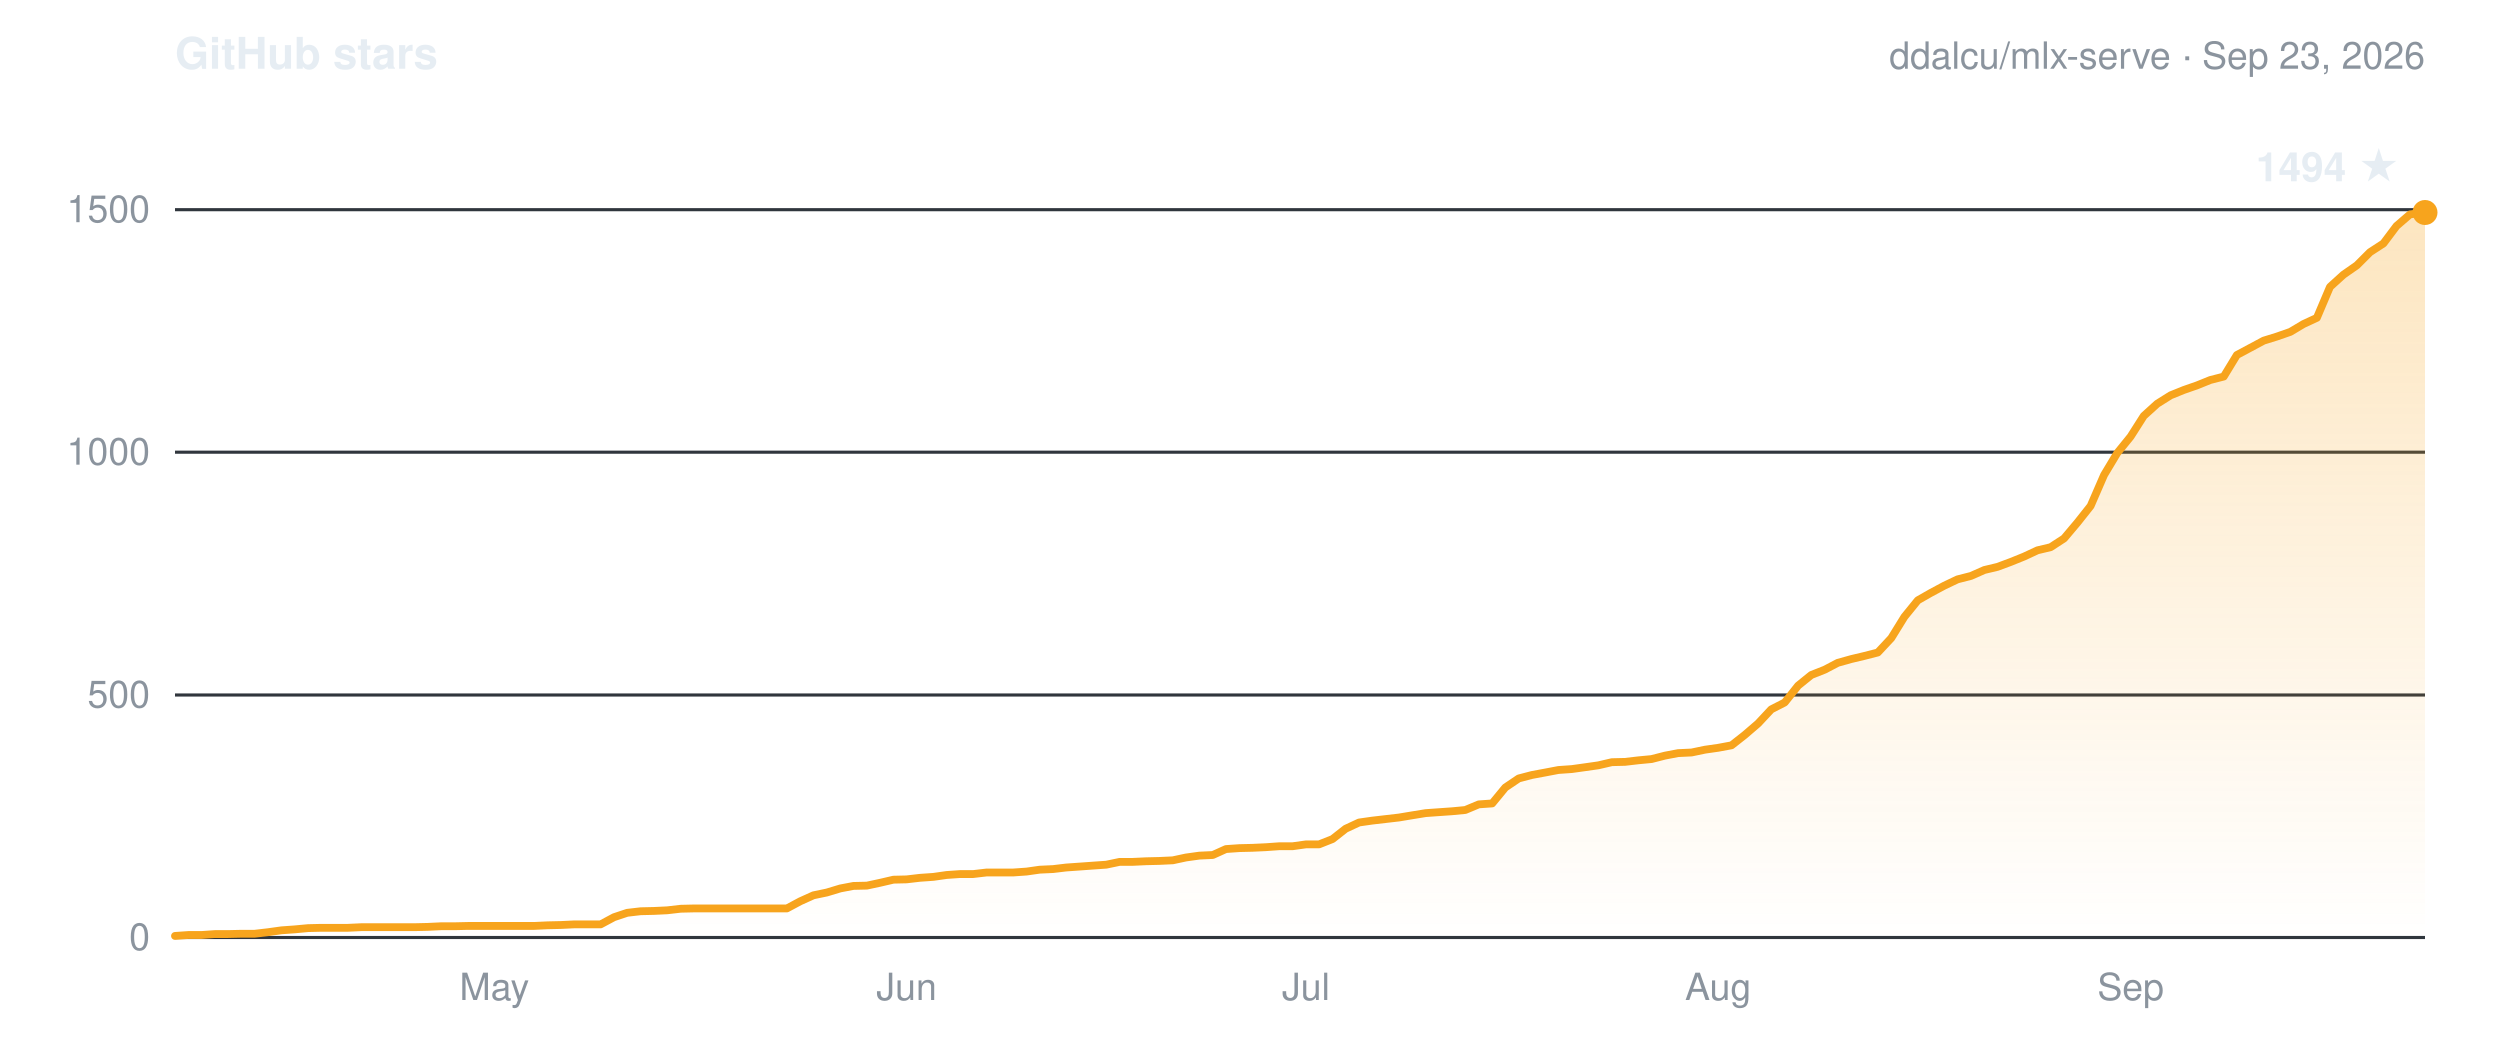
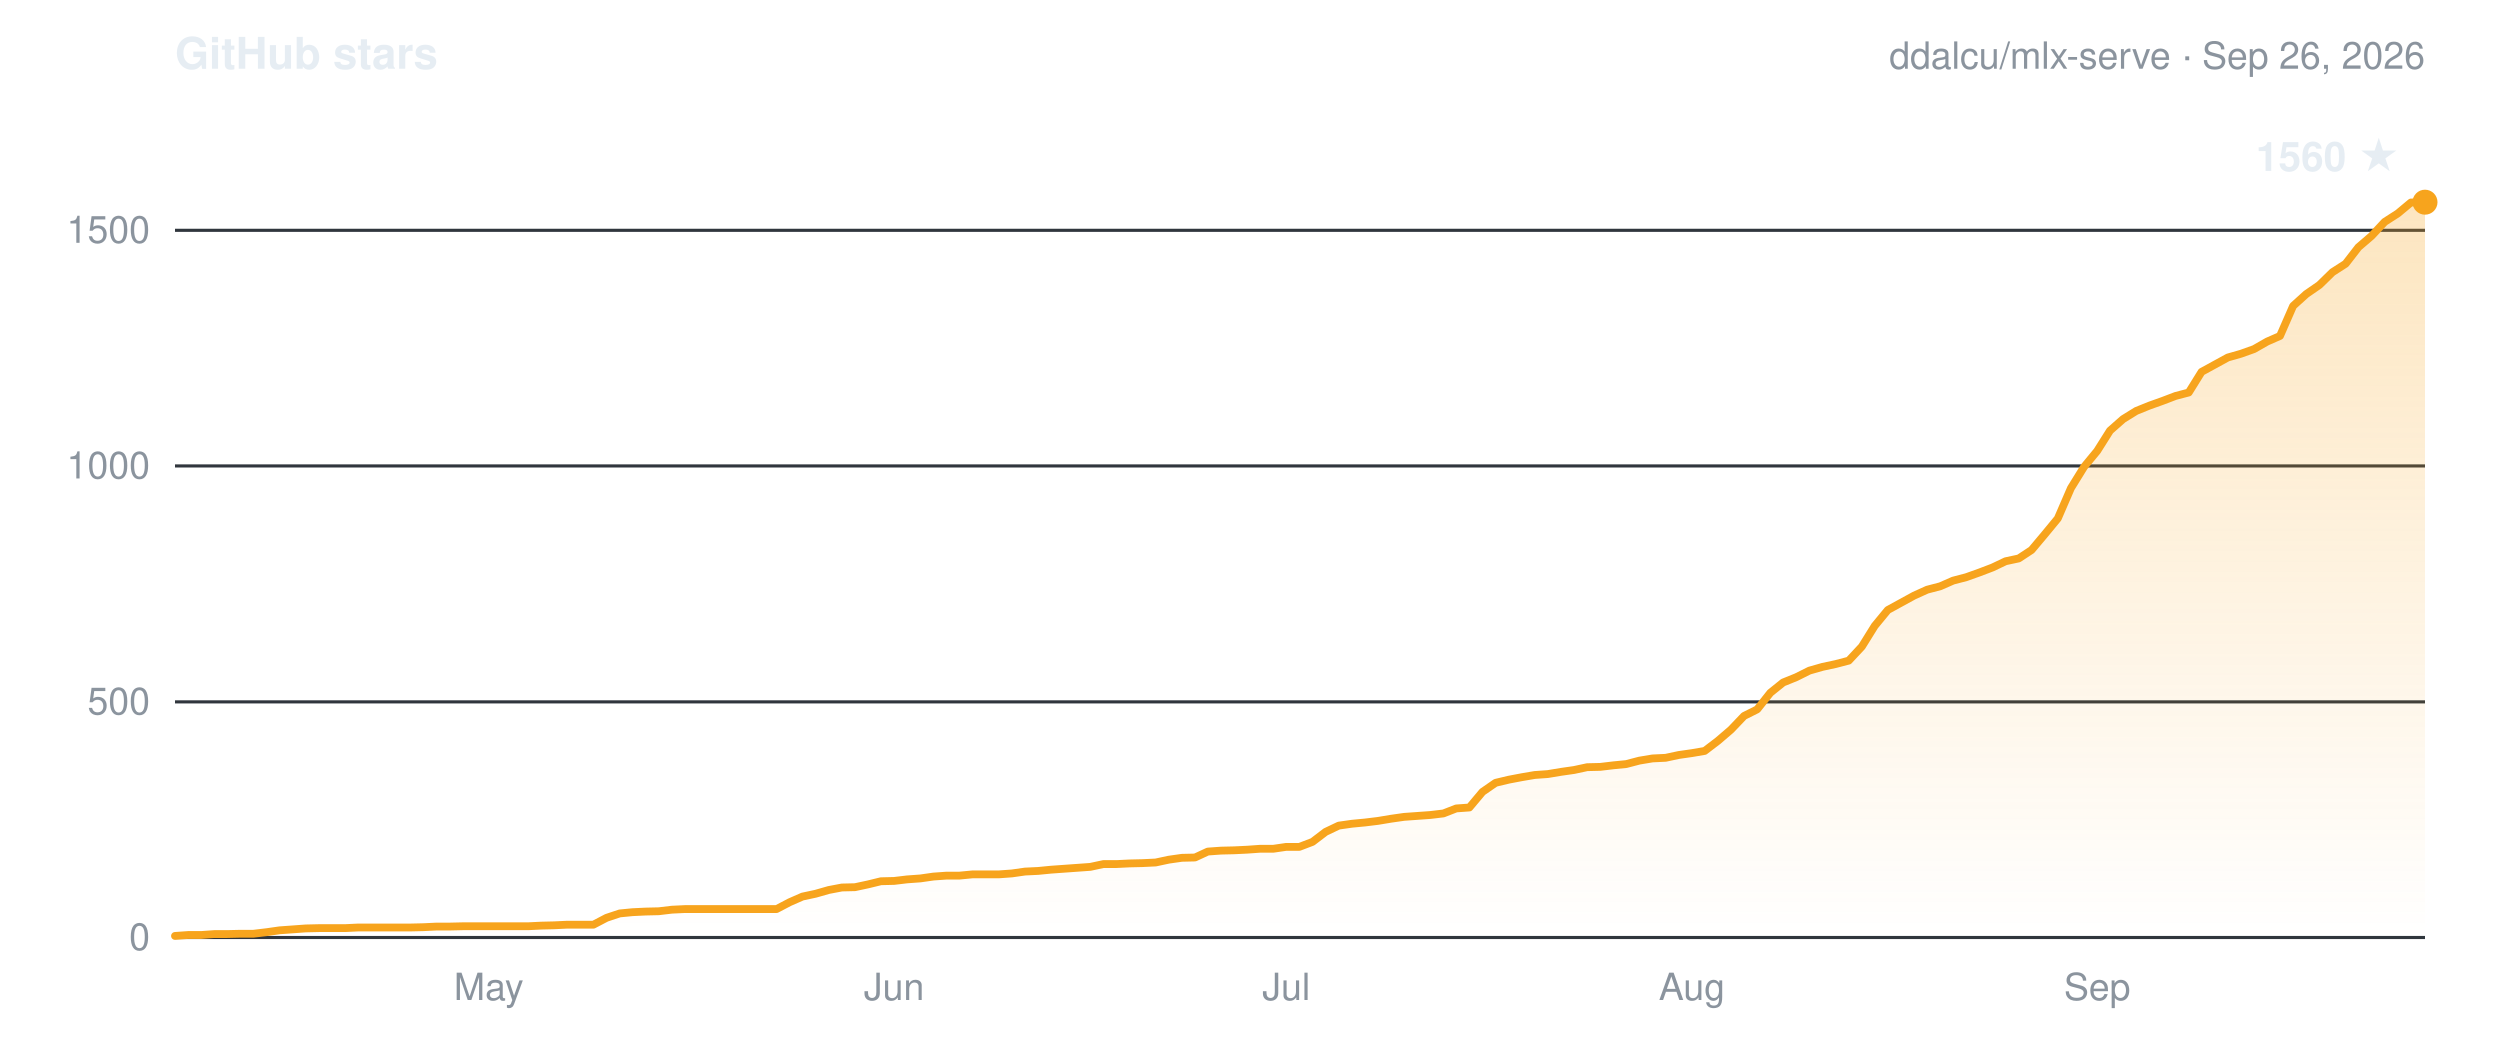
<svg xmlns="http://www.w3.org/2000/svg" viewBox="0 0 800 340" font-family="-apple-system,'Segoe UI',Helvetica,Arial,sans-serif">
  <defs>
    <linearGradient id="g" x1="0" y1="0" x2="0" y2="1">
      <stop offset="0" stop-color="#f7a41d" stop-opacity="0.28" />
      <stop offset="1" stop-color="#f7a41d" stop-opacity="0" />
    </linearGradient>
  </defs>
  <text x="56" y="22" font-size="14" font-weight="600" fill="#e6edf3">GitHub stars</text>
-   <text x="776" y="22" font-size="12" text-anchor="end" fill="#8b949e">ddalcu/mlx-serve · Sep 23, 2026</text>
+   <text x="776" y="22" font-size="12" text-anchor="end" fill="#8b949e">ddalcu/mlx-serve · Sep 26, 2026</text>
  <line x1="56" y1="300.0" x2="776" y2="300.0" stroke="#30363d" stroke-width="1" />
  <text x="48" y="304.0" font-size="12" text-anchor="end" fill="#8b949e">0</text>
-   <line x1="56" y1="222.4" x2="776" y2="222.4" stroke="#30363d" stroke-width="1" />
-   <text x="48" y="226.4" font-size="12" text-anchor="end" fill="#8b949e">500</text>
-   <line x1="56" y1="144.7" x2="776" y2="144.7" stroke="#30363d" stroke-width="1" />
-   <text x="48" y="148.7" font-size="12" text-anchor="end" fill="#8b949e">1000</text>
-   <line x1="56" y1="67.1" x2="776" y2="67.1" stroke="#30363d" stroke-width="1" />
-   <text x="48" y="71.1" font-size="12" text-anchor="end" fill="#8b949e">1500</text>
-   <text x="158.2" y="320" font-size="12" text-anchor="middle" fill="#8b949e">May</text>
-   <text x="290.1" y="320" font-size="12" text-anchor="middle" fill="#8b949e">Jun</text>
-   <text x="417.9" y="320" font-size="12" text-anchor="middle" fill="#8b949e">Jul</text>
-   <text x="549.8" y="320" font-size="12" text-anchor="middle" fill="#8b949e">Aug</text>
-   <text x="681.8" y="320" font-size="12" text-anchor="middle" fill="#8b949e">Sep</text>
-   <polygon points="56,300.0 56.0,299.5 60.3,299.2 64.5,299.2 68.8,298.9 73.0,298.9 77.3,298.8 81.5,298.8 85.8,298.3 90.1,297.7 94.3,297.4 98.6,297.0 102.8,296.9 107.1,296.9 111.3,296.9 115.6,296.7 119.9,296.7 124.1,296.7 128.4,296.7 132.6,296.7 136.9,296.6 141.1,296.4 145.4,296.4 149.7,296.3 153.9,296.3 158.2,296.3 162.4,296.3 166.7,296.3 170.9,296.3 175.2,296.1 179.5,296.0 183.7,295.8 188.0,295.8 192.2,295.8 196.5,293.5 200.7,292.1 205.0,291.6 209.3,291.5 213.5,291.3 217.8,290.8 222.0,290.7 226.3,290.7 230.5,290.7 234.8,290.7 239.1,290.7 243.3,290.7 247.6,290.7 251.8,290.7 256.1,288.4 260.3,286.5 264.6,285.6 268.9,284.3 273.1,283.5 277.4,283.4 281.6,282.5 285.9,281.5 290.1,281.4 294.4,280.9 298.7,280.6 302.9,280.0 307.2,279.7 311.4,279.7 315.7,279.2 319.9,279.2 324.2,279.2 328.5,278.9 332.7,278.3 337.0,278.1 341.2,277.6 345.5,277.3 349.7,277.0 354.0,276.7 358.3,275.8 362.5,275.8 366.8,275.6 371.0,275.5 375.3,275.3 379.5,274.4 383.8,273.8 388.1,273.6 392.3,271.7 396.6,271.4 400.8,271.3 405.1,271.1 409.3,270.8 413.6,270.8 417.9,270.2 422.1,270.2 426.4,268.5 430.6,265.2 434.9,263.2 439.1,262.6 443.4,262.1 447.7,261.6 451.9,260.9 456.2,260.2 460.4,259.9 464.7,259.6 468.9,259.2 473.2,257.4 477.5,257.1 481.7,252.0 486.0,249.1 490.2,248.0 494.5,247.2 498.7,246.4 503.0,246.1 507.3,245.5 511.5,244.9 515.8,243.9 520.0,243.8 524.3,243.3 528.5,242.9 532.8,241.8 537.0,241.0 541.3,240.8 545.6,239.9 549.8,239.3 554.1,238.5 558.3,235.2 562.6,231.5 566.8,227.0 571.1,224.8 575.4,219.4 579.6,216.0 583.9,214.3 588.1,212.1 592.4,210.9 596.6,209.9 600.9,208.8 605.2,204.2 609.4,197.4 613.7,192.1 617.9,189.7 622.2,187.4 626.4,185.4 630.7,184.3 635.0,182.4 639.2,181.4 643.5,179.8 647.7,178.1 652.0,176.1 656.2,175.1 660.5,172.3 664.8,167.2 669.0,161.9 673.3,152.0 677.5,145.0 681.8,139.7 686.0,133.1 690.3,129.2 694.6,126.5 698.8,124.8 703.1,123.3 707.3,121.6 711.6,120.5 715.8,113.6 720.1,111.3 724.4,109.0 728.6,107.7 732.9,106.2 737.1,103.7 741.4,101.7 745.6,91.8 749.9,87.9 754.2,84.9 758.4,80.7 762.7,77.9 766.9,72.3 771.2,68.6 776.0,68.0 776.0,300.0" fill="url(#g)" />
-   <polyline points="56.0,299.5 60.3,299.2 64.5,299.2 68.8,298.9 73.0,298.9 77.3,298.8 81.5,298.8 85.8,298.3 90.1,297.7 94.3,297.4 98.6,297.0 102.8,296.9 107.1,296.9 111.3,296.9 115.6,296.7 119.9,296.7 124.1,296.7 128.4,296.7 132.6,296.7 136.9,296.6 141.1,296.4 145.4,296.4 149.7,296.3 153.9,296.3 158.2,296.3 162.4,296.3 166.7,296.3 170.9,296.3 175.2,296.1 179.5,296.0 183.7,295.8 188.0,295.8 192.2,295.8 196.5,293.5 200.7,292.1 205.0,291.6 209.3,291.5 213.5,291.3 217.8,290.8 222.0,290.7 226.3,290.7 230.5,290.7 234.8,290.7 239.1,290.7 243.3,290.7 247.6,290.7 251.8,290.7 256.1,288.4 260.3,286.5 264.6,285.6 268.9,284.3 273.1,283.5 277.4,283.4 281.6,282.5 285.9,281.5 290.1,281.4 294.4,280.9 298.7,280.6 302.9,280.0 307.2,279.7 311.4,279.7 315.7,279.2 319.9,279.2 324.2,279.2 328.5,278.9 332.7,278.3 337.0,278.1 341.2,277.6 345.5,277.3 349.7,277.0 354.0,276.7 358.3,275.8 362.5,275.8 366.8,275.6 371.0,275.5 375.3,275.3 379.5,274.4 383.8,273.8 388.1,273.6 392.3,271.7 396.6,271.4 400.8,271.3 405.1,271.1 409.3,270.8 413.6,270.8 417.9,270.2 422.1,270.2 426.4,268.5 430.6,265.2 434.9,263.2 439.1,262.6 443.4,262.1 447.7,261.6 451.9,260.9 456.2,260.2 460.4,259.9 464.7,259.6 468.9,259.2 473.2,257.4 477.5,257.1 481.7,252.0 486.0,249.1 490.2,248.0 494.5,247.2 498.7,246.4 503.0,246.1 507.3,245.5 511.5,244.9 515.8,243.9 520.0,243.8 524.3,243.3 528.5,242.9 532.8,241.8 537.0,241.0 541.3,240.8 545.6,239.9 549.8,239.3 554.1,238.5 558.3,235.2 562.6,231.5 566.8,227.0 571.1,224.8 575.4,219.4 579.6,216.0 583.9,214.3 588.1,212.1 592.4,210.9 596.6,209.9 600.9,208.8 605.2,204.2 609.4,197.4 613.7,192.1 617.9,189.7 622.2,187.4 626.4,185.4 630.7,184.3 635.0,182.4 639.2,181.4 643.5,179.8 647.7,178.1 652.0,176.1 656.2,175.1 660.5,172.3 664.8,167.2 669.0,161.9 673.3,152.0 677.5,145.0 681.8,139.7 686.0,133.1 690.3,129.2 694.6,126.5 698.8,124.8 703.1,123.3 707.3,121.6 711.6,120.5 715.8,113.6 720.1,111.3 724.4,109.0 728.6,107.7 732.9,106.2 737.1,103.7 741.4,101.7 745.6,91.8 749.9,87.9 754.2,84.9 758.4,80.7 762.7,77.9 766.9,72.3 771.2,68.6 776.0,68.0" fill="none" stroke="#f7a41d" stroke-width="2.5" stroke-linejoin="round" stroke-linecap="round" />
-   <circle cx="776.0" cy="68.0" r="4" fill="#f7a41d" />
-   <text x="768.0" y="58.0" font-size="13" font-weight="600" text-anchor="end" fill="#e6edf3">1494 ★</text>
+   <line x1="56" y1="224.6" x2="776" y2="224.6" stroke="#30363d" stroke-width="1" />
+   <text x="48" y="228.6" font-size="12" text-anchor="end" fill="#8b949e">500</text>
+   <line x1="56" y1="149.1" x2="776" y2="149.1" stroke="#30363d" stroke-width="1" />
+   <text x="48" y="153.1" font-size="12" text-anchor="end" fill="#8b949e">1000</text>
+   <line x1="56" y1="73.7" x2="776" y2="73.7" stroke="#30363d" stroke-width="1" />
+   <text x="48" y="77.7" font-size="12" text-anchor="end" fill="#8b949e">1500</text>
+   <text x="156.4" y="320" font-size="12" text-anchor="middle" fill="#8b949e">May</text>
+   <text x="286.1" y="320" font-size="12" text-anchor="middle" fill="#8b949e">Jun</text>
+   <text x="411.6" y="320" font-size="12" text-anchor="middle" fill="#8b949e">Jul</text>
+   <text x="541.4" y="320" font-size="12" text-anchor="middle" fill="#8b949e">Aug</text>
+   <text x="671.1" y="320" font-size="12" text-anchor="middle" fill="#8b949e">Sep</text>
+   <polygon points="56,300.0 56.0,299.5 60.2,299.2 64.4,299.2 68.6,298.9 72.7,298.9 76.9,298.8 81.1,298.8 85.3,298.3 89.5,297.7 93.7,297.4 97.8,297.1 102.0,297.0 106.2,297.0 110.4,297.0 114.6,296.8 118.8,296.8 122.9,296.8 127.1,296.8 131.3,296.8 135.5,296.7 139.7,296.5 143.9,296.5 148.1,296.4 152.2,296.4 156.4,296.4 160.6,296.4 164.8,296.4 169.0,296.4 173.2,296.2 177.3,296.1 181.5,295.9 185.7,295.9 189.9,295.9 194.1,293.7 198.3,292.3 202.4,291.9 206.6,291.7 210.8,291.6 215.0,291.1 219.2,290.9 223.4,290.9 227.5,290.9 231.7,290.9 235.9,290.9 240.1,290.9 244.3,290.9 248.5,290.9 252.7,288.7 256.8,286.9 261.0,286.0 265.2,284.8 269.4,284.0 273.6,283.9 277.8,283.0 281.9,282.0 286.1,281.9 290.3,281.4 294.5,281.1 298.7,280.5 302.9,280.2 307.0,280.2 311.2,279.8 315.4,279.8 319.6,279.8 323.8,279.5 328.0,278.9 332.2,278.7 336.3,278.3 340.5,278.0 344.7,277.7 348.9,277.4 353.1,276.5 357.3,276.5 361.4,276.3 365.6,276.2 369.8,276.0 374.0,275.1 378.2,274.5 382.4,274.4 386.5,272.5 390.7,272.2 394.9,272.1 399.1,271.9 403.3,271.6 407.5,271.6 411.6,271.0 415.8,271.0 420.0,269.4 424.2,266.2 428.4,264.2 432.6,263.6 436.8,263.2 440.9,262.7 445.1,262.0 449.3,261.4 453.5,261.1 457.7,260.8 461.9,260.3 466.0,258.7 470.2,258.4 474.4,253.4 478.6,250.5 482.8,249.5 487.0,248.7 491.1,248.0 495.3,247.7 499.5,247.0 503.7,246.4 507.9,245.5 512.1,245.4 516.3,244.9 520.4,244.5 524.6,243.4 528.8,242.7 533.0,242.5 537.2,241.6 541.4,241.0 545.5,240.3 549.7,237.1 553.9,233.5 558.1,229.1 562.3,227.0 566.5,221.7 570.6,218.4 574.8,216.7 579.0,214.6 583.2,213.4 587.4,212.5 591.6,211.4 595.8,206.9 599.9,200.3 604.1,195.2 608.3,192.9 612.5,190.6 616.7,188.7 620.9,187.6 625.0,185.8 629.2,184.7 633.4,183.2 637.6,181.6 641.8,179.6 646.0,178.7 650.1,176.0 654.3,171.0 658.5,165.9 662.7,156.2 666.9,149.4 671.1,144.3 675.2,137.8 679.4,134.1 683.6,131.5 687.8,129.8 692.0,128.3 696.2,126.7 700.4,125.6 704.5,119.0 708.7,116.7 712.9,114.4 717.1,113.2 721.3,111.7 725.5,109.3 729.6,107.5 733.8,97.9 738.0,94.1 742.2,91.2 746.4,87.1 750.6,84.4 754.7,79.1 758.9,75.5 763.1,71.0 767.3,68.3 771.5,64.8 776.0,64.7 776.0,300.0" fill="url(#g)" />
+   <polyline points="56.0,299.5 60.2,299.2 64.4,299.2 68.6,298.9 72.7,298.9 76.9,298.8 81.1,298.8 85.3,298.3 89.5,297.7 93.7,297.4 97.8,297.1 102.0,297.0 106.2,297.0 110.4,297.0 114.6,296.8 118.8,296.8 122.9,296.8 127.1,296.8 131.3,296.8 135.5,296.7 139.7,296.5 143.9,296.5 148.1,296.4 152.2,296.4 156.4,296.4 160.6,296.4 164.8,296.4 169.0,296.4 173.2,296.2 177.3,296.1 181.5,295.9 185.7,295.9 189.9,295.9 194.1,293.7 198.3,292.3 202.4,291.9 206.6,291.7 210.8,291.6 215.0,291.1 219.2,290.9 223.4,290.9 227.5,290.9 231.7,290.9 235.9,290.9 240.1,290.9 244.3,290.9 248.5,290.9 252.7,288.7 256.8,286.9 261.0,286.0 265.2,284.8 269.4,284.0 273.6,283.9 277.8,283.0 281.9,282.0 286.1,281.9 290.3,281.4 294.5,281.1 298.7,280.5 302.9,280.2 307.0,280.2 311.2,279.8 315.4,279.8 319.6,279.8 323.8,279.5 328.0,278.9 332.2,278.7 336.3,278.3 340.5,278.0 344.7,277.7 348.9,277.4 353.1,276.5 357.3,276.5 361.4,276.3 365.6,276.2 369.8,276.0 374.0,275.1 378.2,274.5 382.4,274.4 386.5,272.5 390.7,272.2 394.9,272.1 399.1,271.9 403.3,271.6 407.5,271.6 411.6,271.0 415.8,271.0 420.0,269.4 424.2,266.2 428.4,264.2 432.6,263.6 436.8,263.2 440.9,262.7 445.1,262.0 449.3,261.4 453.5,261.1 457.7,260.8 461.9,260.3 466.0,258.7 470.2,258.4 474.4,253.4 478.6,250.5 482.8,249.5 487.0,248.7 491.1,248.0 495.3,247.7 499.5,247.0 503.7,246.4 507.9,245.5 512.1,245.4 516.3,244.9 520.4,244.5 524.6,243.4 528.8,242.7 533.0,242.5 537.2,241.6 541.4,241.0 545.5,240.3 549.7,237.1 553.9,233.5 558.1,229.1 562.3,227.0 566.5,221.7 570.6,218.4 574.8,216.7 579.0,214.6 583.2,213.4 587.4,212.5 591.6,211.4 595.8,206.9 599.9,200.3 604.1,195.2 608.3,192.9 612.5,190.6 616.7,188.7 620.9,187.6 625.0,185.8 629.2,184.7 633.4,183.2 637.6,181.6 641.8,179.6 646.0,178.7 650.1,176.0 654.3,171.0 658.5,165.9 662.7,156.2 666.9,149.4 671.1,144.3 675.2,137.8 679.4,134.1 683.6,131.5 687.8,129.8 692.0,128.3 696.2,126.7 700.4,125.6 704.5,119.0 708.7,116.7 712.9,114.4 717.1,113.2 721.3,111.7 725.5,109.3 729.6,107.5 733.8,97.9 738.0,94.1 742.2,91.2 746.4,87.1 750.6,84.4 754.7,79.1 758.9,75.5 763.1,71.0 767.3,68.3 771.5,64.8 776.0,64.7" fill="none" stroke="#f7a41d" stroke-width="2.5" stroke-linejoin="round" stroke-linecap="round" />
+   <circle cx="776.0" cy="64.7" r="4" fill="#f7a41d" />
+   <text x="768.0" y="54.7" font-size="13" font-weight="600" text-anchor="end" fill="#e6edf3">1560 ★</text>
</svg>
